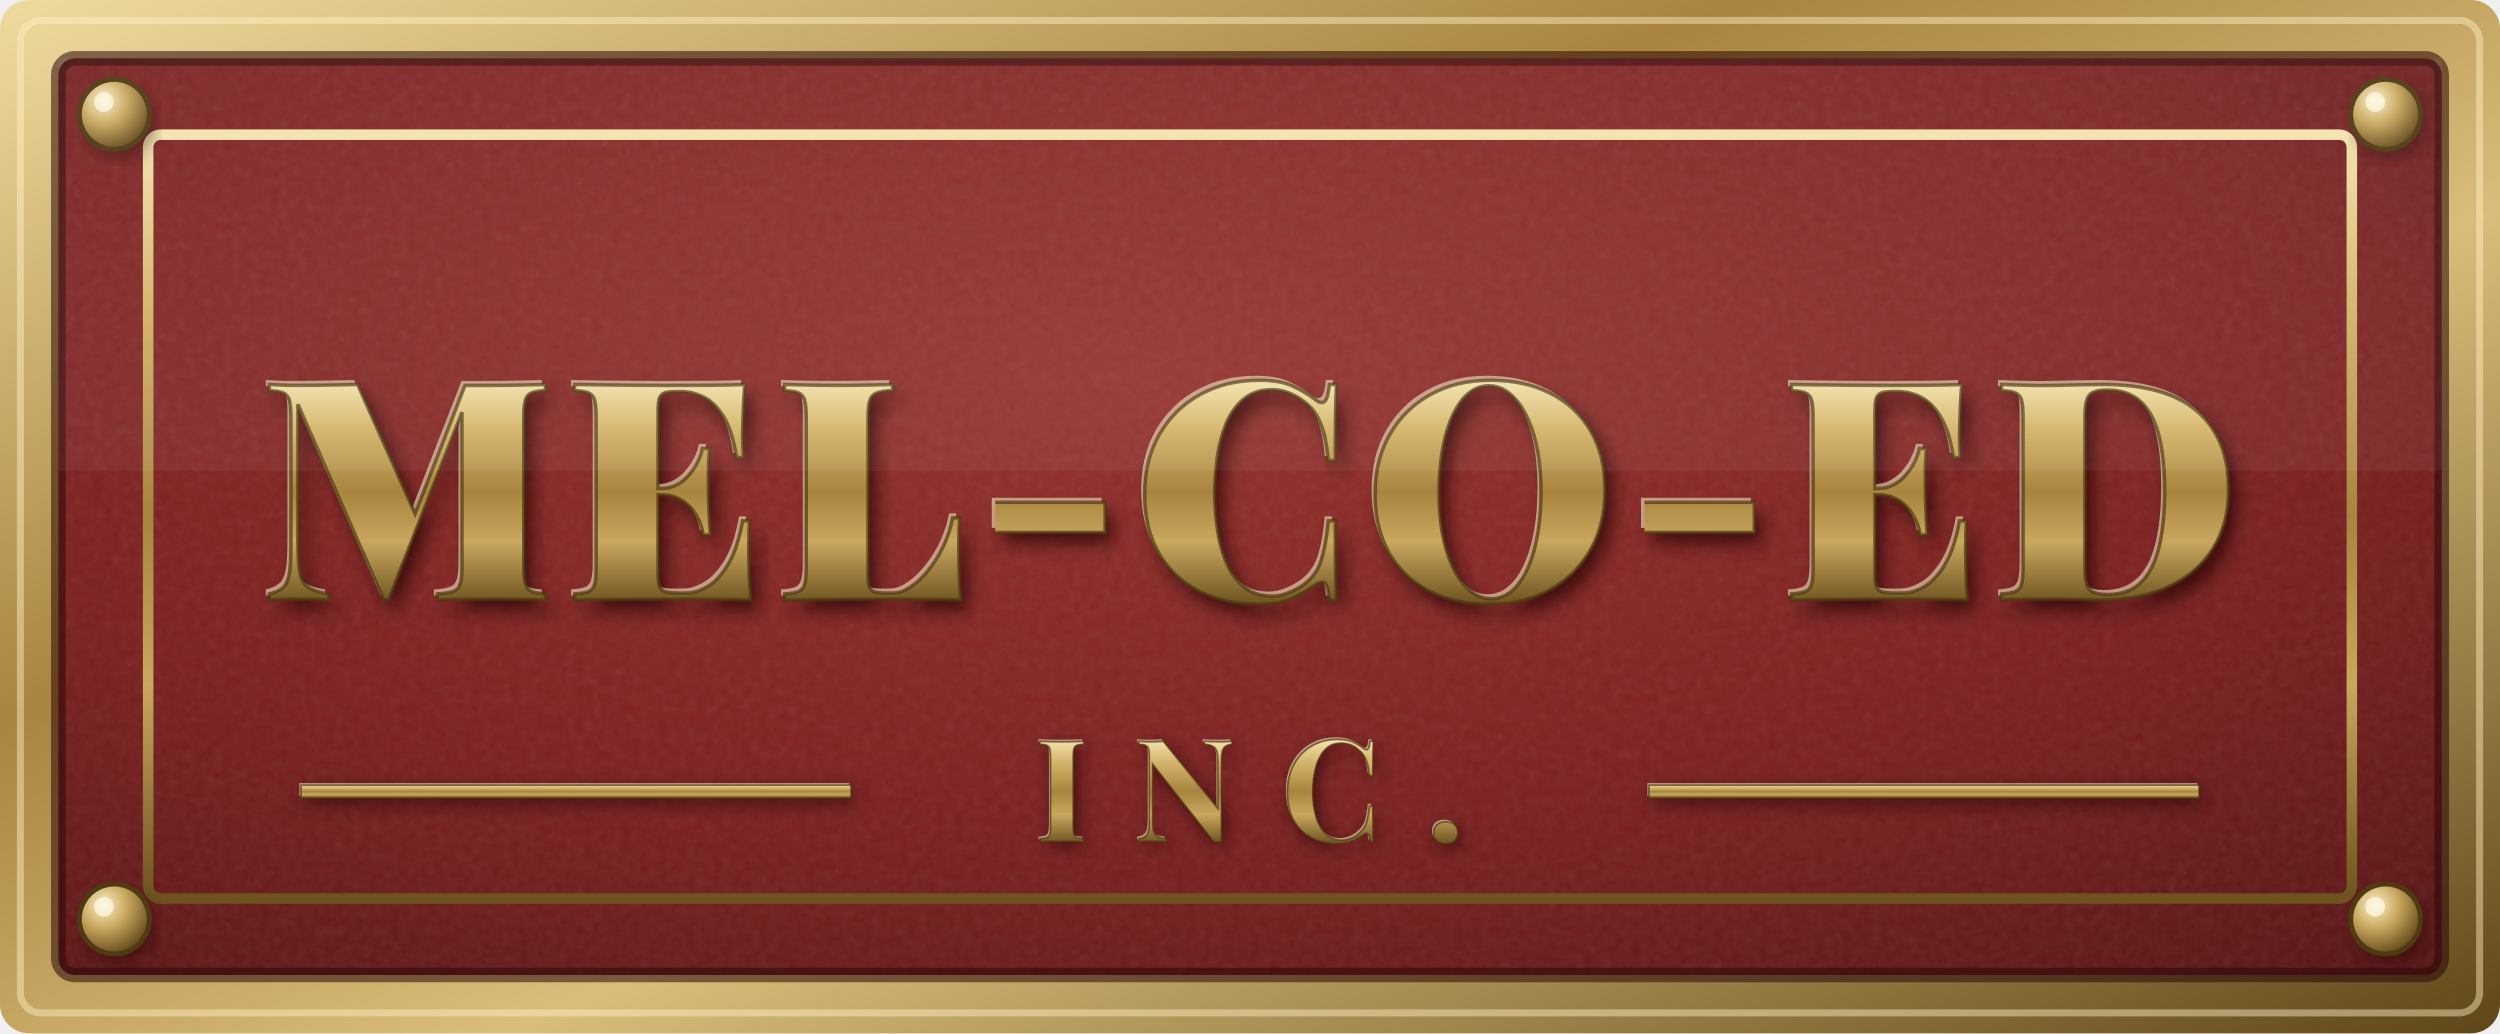
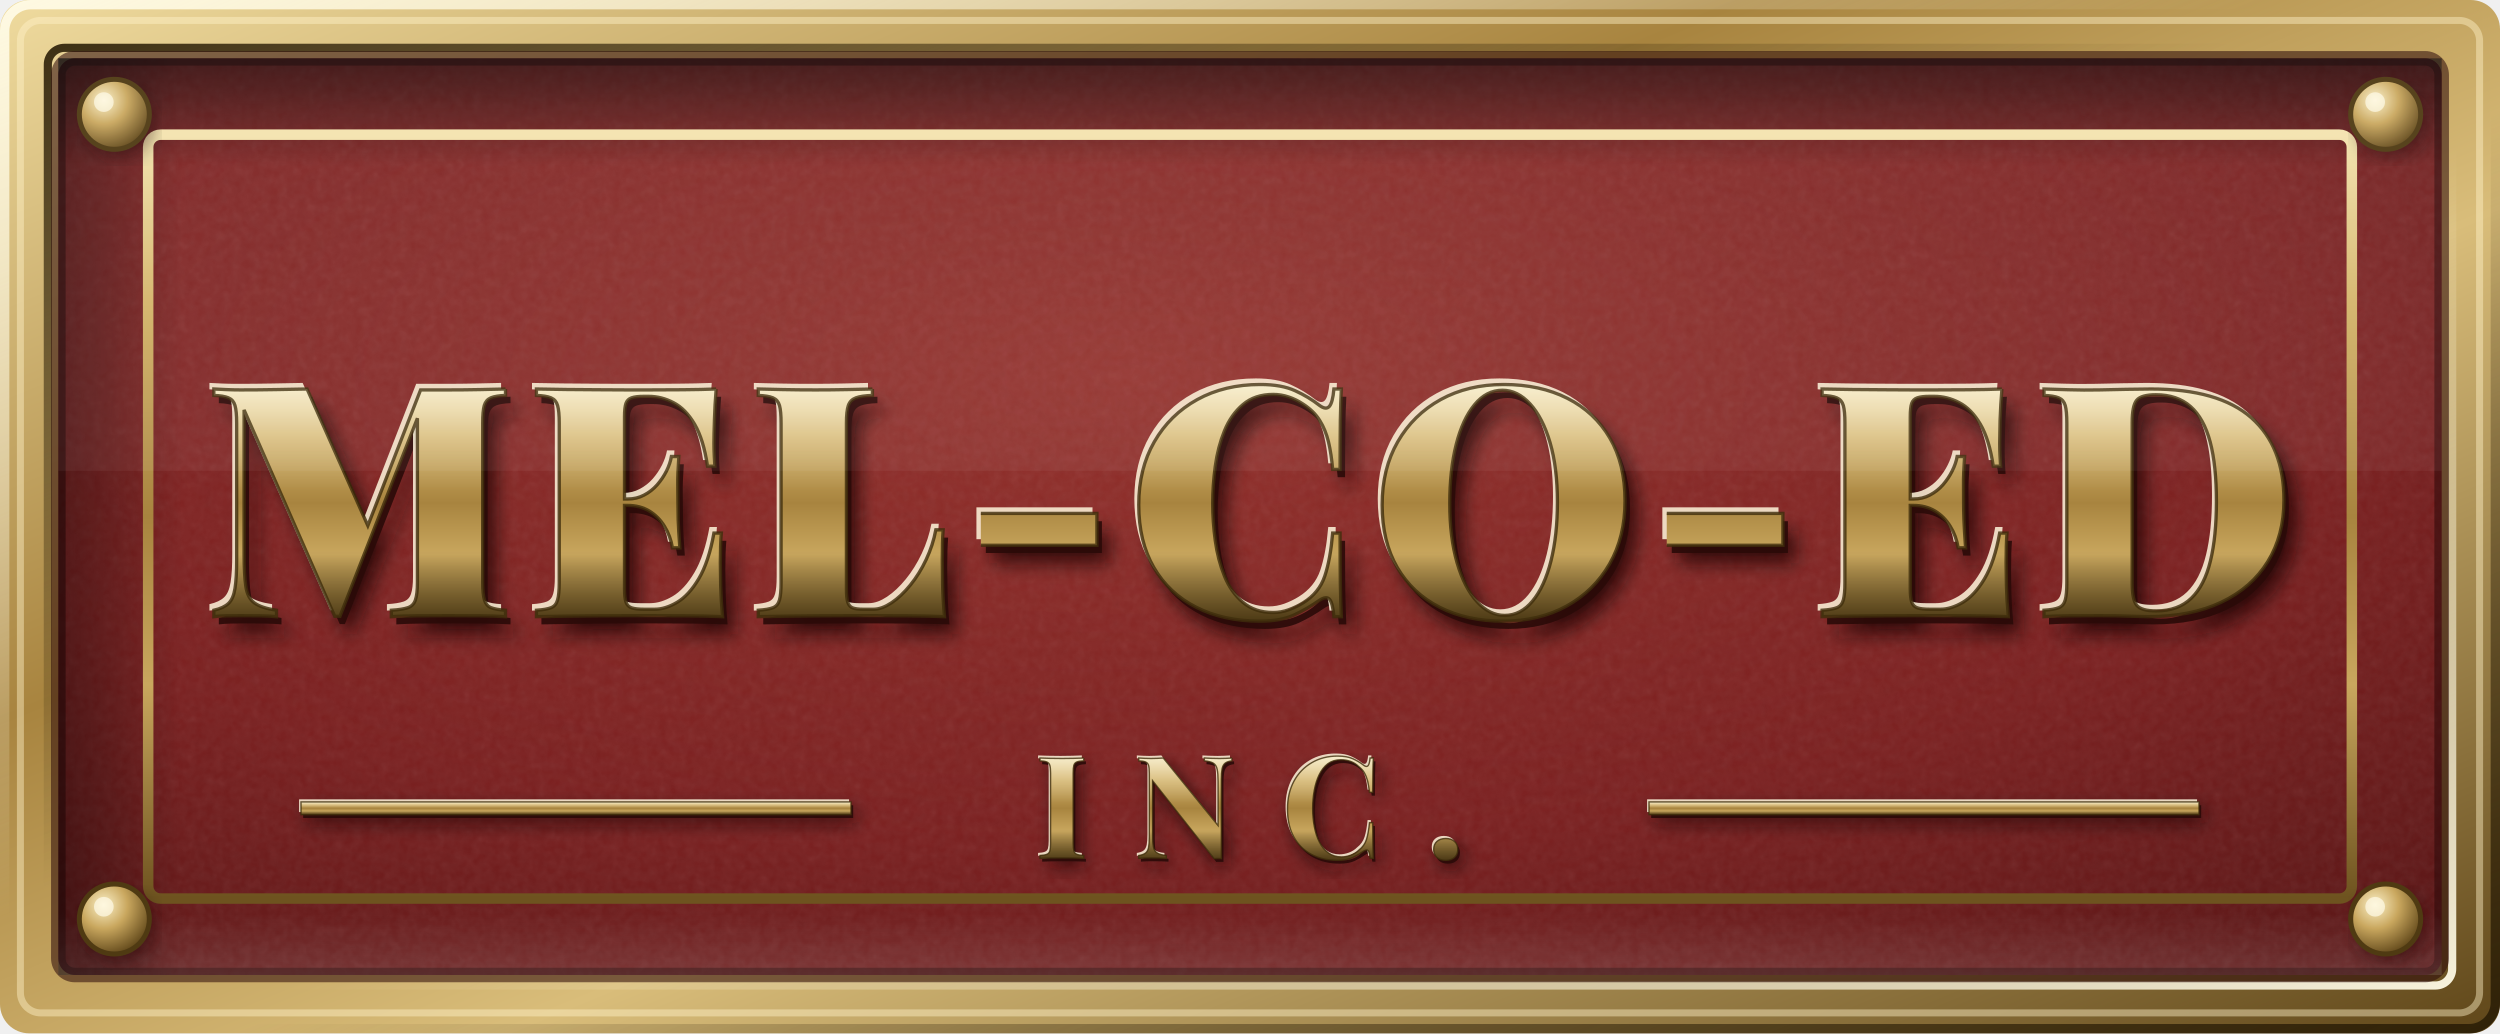
<svg xmlns="http://www.w3.org/2000/svg" viewBox="0 0 300 124" role="img" aria-labelledby="pc-t">
  <defs>
    <linearGradient id="pc-brass" x1="0" y1="0" x2="0" y2="1">
      <stop offset="0" stop-color="#f3e3ae" />
      <stop offset=".22" stop-color="#d4b46a" />
      <stop offset=".5" stop-color="#a8843f" />
      <stop offset=".72" stop-color="#c9a75e" />
      <stop offset="1" stop-color="#6e531f" />
    </linearGradient>
    <linearGradient id="pc-rim" x1="0" y1="0" x2="1" y2="1">
      <stop offset="0" stop-color="#f0dca0" />
      <stop offset=".35" stop-color="#a8843f" />
      <stop offset=".6" stop-color="#d9bd7a" />
      <stop offset="1" stop-color="#5e4518" />
    </linearGradient>
    <radialGradient id="pc-enamel" cx=".45" cy=".35" r=".85">
      <stop offset="0" stop-color="#93302b" />
      <stop offset=".6" stop-color="#7a1f1f" />
      <stop offset="1" stop-color="#541313" />
    </radialGradient>
    <radialGradient id="pc-rivet" cx=".35" cy=".3" r=".75">
      <stop offset="0" stop-color="#fbf0c8" />
      <stop offset=".45" stop-color="#c9a75e" />
      <stop offset="1" stop-color="#5e4518" />
    </radialGradient>
+     <linearGradient id="pc-face" x1="0" y1="0" x2="0" y2="1">
+       <stop offset="0" stop-color="#fff" stop-opacity=".38" />
+       <stop offset=".45" stop-color="#fff" stop-opacity="0" />
+       <stop offset=".7" stop-color="#000" stop-opacity="0" />
+       <stop offset="1" stop-color="#000" stop-opacity=".3" />
+     </linearGradient>
+     <linearGradient id="pc-bevel" x1="0" y1="0" x2="1" y2="1">
+       <stop offset="0" stop-color="#fffbe6" stop-opacity=".95" />
+       <stop offset=".45" stop-color="#fffbe6" stop-opacity="0" />
+       <stop offset=".55" stop-color="#2a1d06" stop-opacity="0" />
+       <stop offset="1" stop-color="#2a1d06" stop-opacity=".9" />
+     </linearGradient>
+     <linearGradient id="pc-recessV" x1="0" y1="0" x2="0" y2="1">
+       <stop offset="0" stop-color="#000" stop-opacity=".55" />
+       <stop offset=".12" stop-color="#000" stop-opacity="0" />
+       <stop offset=".93" stop-color="#fff" stop-opacity="0" />
+       <stop offset="1" stop-color="#fff" stop-opacity=".12" />
+     </linearGradient>
+     <linearGradient id="pc-recessH" x1="0" y1="0" x2="1" y2="0">
+       <stop offset="0" stop-color="#000" stop-opacity=".4" />
+       <stop offset=".06" stop-color="#000" stop-opacity="0" />
+     </linearGradient>
    <filter id="pc-soft" x="-10%" y="-10%" width="120%" height="120%">
      <feGaussianBlur stdDeviation="1.1" />
    </filter>
    <filter id="pc-grain" x="0" y="0" width="100%" height="100%">
      <feTurbulence type="fractalNoise" baseFrequency=".9" numOctaves="2" seed="7" result="n" />
      <feColorMatrix in="n" type="saturate" values="0" />
      <feComponentTransfer>
        <feFuncA type="linear" slope=".09" />
      </feComponentTransfer>
      <feComposite operator="in" in2="SourceGraphic" />
    </filter>
    <g id="pc-main">
-       <path d="M65.44 46.14L65.44 46.87Q64.35 46.91 63.78 47.14Q63.22 47.38 63.03 48.02Q62.85 48.66 62.85 50.01L62.85 68.13Q62.85 69.44 63.05 70.10Q63.25 70.76 63.80 70.98Q64.35 71.20 65.44 71.27L65.44 72Q64.31 71.93 62.56 71.91Q60.81 71.89 58.98 71.89Q57.01 71.89 55.27 71.91Q53.54 71.93 52.48 72L52.48 71.27Q53.72 71.20 54.36 70.98Q55 70.76 55.22 70.10Q55.44 69.44 55.44 68.13L55.44 49.46L46.63 71.96L46.05 71.96L35.75 48.51L35.75 64.84Q35.75 67.29 35.95 68.58Q36.15 69.88 36.94 70.45Q37.72 71.01 39.44 71.27L39.44 72Q38.71 71.93 37.54 71.91Q36.37 71.89 35.35 71.89Q34.54 71.89 33.70 71.91Q32.86 71.93 32.32 72L32.32 71.27Q33.45 71.01 34 70.48Q34.54 69.95 34.73 68.79Q34.91 67.62 34.91 65.57L34.91 50.01Q34.91 48.66 34.73 48.02Q34.54 47.38 33.98 47.14Q33.41 46.91 32.32 46.87L32.32 46.14Q32.86 46.18 33.70 46.21Q34.54 46.25 35.35 46.25Q37.47 46.25 39.40 46.21Q41.34 46.18 42.91 46.14L49.81 61.66L55.80 46.25L58.98 46.25Q60.81 46.25 62.56 46.21Q64.31 46.18 65.44 46.14M89.37 46.14Q89.22 47.97 89.17 49.66Q89.11 51.36 89.11 52.28Q89.11 53.04 89.15 53.74Q89.19 54.43 89.22 54.91L88.38 54.91Q87.94 51.87 86.92 50.14Q85.90 48.40 84.53 47.69Q83.16 46.98 81.66 46.98L81.19 46.98Q80.24 46.98 79.76 47.14Q79.29 47.31 79.12 47.78Q78.96 48.26 78.96 49.28L78.96 58.63L79.32 58.63Q80.35 58.63 81.19 58.19Q82.03 57.76 82.67 57.02Q83.30 56.29 83.72 55.45Q84.15 54.61 84.29 53.81L85.13 53.81Q84.99 55.89 85 56.99Q85.02 58.08 85.02 59Q85.02 59.91 85.06 61.01Q85.09 62.10 85.24 64.18L84.40 64.18Q84.18 62.83 83.51 61.74Q82.83 60.64 81.77 60Q80.71 59.36 79.32 59.36L78.96 59.36L78.96 68.86Q78.96 69.85 79.12 70.34Q79.29 70.83 79.76 71Q80.24 71.16 81.19 71.16L82.39 71.16Q83.60 71.16 84.93 70.37Q86.26 69.59 87.40 67.69Q88.53 65.79 89.11 62.50L89.95 62.50Q89.84 63.82 89.84 65.86Q89.84 66.78 89.88 68.48Q89.92 70.17 90.10 72Q88.24 71.93 85.90 71.91Q83.56 71.89 81.73 71.89L79.25 71.89Q77.72 71.89 75.95 71.91Q74.17 71.93 72.37 71.95Q70.56 71.96 68.95 72L68.95 71.27Q70.08 71.20 70.63 70.98Q71.18 70.76 71.36 70.10Q71.54 69.44 71.54 68.13L71.54 50.01Q71.54 48.66 71.36 48.02Q71.18 47.38 70.61 47.14Q70.05 46.91 68.95 46.87L68.95 46.14Q70.56 46.18 72.37 46.19Q74.17 46.21 75.95 46.23Q77.72 46.25 79.25 46.25L81.73 46.25Q83.41 46.25 85.55 46.23Q87.69 46.21 89.37 46.14M107.12 46.14L107.12 46.87Q105.88 46.91 105.24 47.14Q104.60 47.38 104.38 48.02Q104.16 48.66 104.16 50.01L104.16 68.86Q104.16 69.85 104.31 70.34Q104.45 70.83 104.85 71Q105.26 71.16 106.02 71.16L107.23 71.16Q108.18 71.16 109.27 70.43Q110.37 69.70 111.41 68.42Q112.45 67.14 113.22 65.52Q113.99 63.89 114.31 62.14L115.15 62.14Q115.05 63.45 115.05 65.50Q115.05 66.45 115.08 68.26Q115.12 70.06 115.30 72Q113.44 71.93 111.10 71.91Q108.76 71.89 106.94 71.89L104.45 71.89Q102.92 71.89 101.15 71.91Q99.38 71.93 97.57 71.95Q95.76 71.96 94.15 72L94.15 71.27Q95.29 71.20 95.83 70.98Q96.38 70.76 96.56 70.10Q96.75 69.44 96.75 68.13L96.75 50.01Q96.75 48.66 96.56 48.02Q96.38 47.38 95.81 47.14Q95.25 46.91 94.15 46.87L94.15 46.14Q95.21 46.18 96.95 46.21Q98.68 46.25 100.65 46.25Q102.48 46.25 104.23 46.21Q105.99 46.18 107.12 46.14M119.43 60.28L132.61 60.28L132.61 63.89L119.43 63.89M151.17 45.63Q153.58 45.63 155.13 46.34Q156.68 47.05 157.89 48Q158.62 48.55 159 48.13Q159.39 47.71 159.53 46.14L160.37 46.14Q160.30 47.60 160.26 49.70Q160.23 51.80 160.23 55.27L159.39 55.27Q159.24 53.52 158.91 52.15Q158.58 50.78 157.93 49.72Q157.27 48.66 156.03 47.86Q155.26 47.35 154.40 47.05Q153.54 46.76 152.63 46.76Q150.55 46.76 149.20 47.91Q147.85 49.06 147.10 50.91Q146.35 52.75 146.06 54.92Q145.76 57.10 145.76 59.14Q145.76 61.19 146.06 63.36Q146.35 65.54 147.10 67.38Q147.85 69.22 149.20 70.37Q150.55 71.53 152.63 71.53Q153.54 71.53 154.40 71.21Q155.26 70.90 156.03 70.43Q157.85 69.30 158.49 67.40Q159.13 65.50 159.39 62.50L160.23 62.50Q160.23 66.08 160.26 68.29Q160.30 70.50 160.37 72L159.53 72Q159.39 70.43 159.04 70.03Q158.69 69.63 157.89 70.14Q156.54 71.09 155.02 71.80Q153.51 72.51 151.13 72.51Q147 72.51 143.90 70.94Q140.80 69.37 139.08 66.41Q137.36 63.45 137.36 59.29Q137.36 55.20 139.13 52.13Q140.91 49.06 144.01 47.35Q147.11 45.63 151.17 45.63M178.82 45.63Q182.95 45.63 186.05 47.20Q189.16 48.77 190.87 51.71Q192.59 54.65 192.59 58.85Q192.59 62.94 190.84 66.01Q189.08 69.08 185.96 70.79Q182.84 72.51 178.78 72.51Q174.65 72.51 171.55 70.94Q168.45 69.37 166.73 66.41Q165.01 63.45 165.01 59.29Q165.01 55.20 166.78 52.13Q168.55 49.06 171.66 47.35Q174.76 45.63 178.82 45.63M178.67 46.29Q176.85 46.29 175.49 47.93Q174.14 49.57 173.41 52.46Q172.68 55.34 172.68 59.14Q172.68 63.01 173.52 65.88Q174.36 68.75 175.79 70.30Q177.21 71.85 178.93 71.85Q180.75 71.85 182.11 70.21Q183.46 68.57 184.19 65.66Q184.92 62.76 184.92 59Q184.92 55.09 184.08 52.24Q183.24 49.39 181.81 47.84Q180.39 46.29 178.67 46.29M197.34 60.28L210.52 60.28L210.52 63.89L197.34 63.89M235.40 46.14Q235.25 47.97 235.20 49.66Q235.14 51.36 235.14 52.28Q235.14 53.04 235.18 53.74Q235.21 54.43 235.25 54.91L234.41 54.91Q233.97 51.87 232.95 50.14Q231.93 48.40 230.56 47.69Q229.19 46.98 227.69 46.98L227.21 46.98Q226.26 46.98 225.79 47.14Q225.31 47.31 225.15 47.78Q224.99 48.26 224.99 49.28L224.99 58.63L225.35 58.63Q226.37 58.63 227.21 58.19Q228.05 57.76 228.69 57.02Q229.33 56.29 229.75 55.45Q230.17 54.61 230.32 53.81L231.16 53.81Q231.01 55.89 231.03 56.99Q231.05 58.08 231.05 59Q231.05 59.91 231.09 61.01Q231.12 62.10 231.27 64.18L230.43 64.18Q230.21 62.83 229.53 61.74Q228.86 60.64 227.80 60Q226.74 59.36 225.35 59.36L224.99 59.36L224.99 68.86Q224.99 69.85 225.15 70.34Q225.31 70.83 225.79 71Q226.26 71.16 227.21 71.16L228.42 71.16Q229.62 71.16 230.96 70.37Q232.29 69.59 233.42 67.69Q234.56 65.79 235.14 62.50L235.98 62.50Q235.87 63.82 235.87 65.86Q235.87 66.78 235.91 68.48Q235.94 70.17 236.13 72Q234.26 71.93 231.93 71.91Q229.59 71.89 227.76 71.89L225.28 71.89Q223.74 71.89 221.97 71.91Q220.20 71.93 218.39 71.95Q216.59 71.96 214.98 72L214.98 71.27Q216.11 71.20 216.66 70.98Q217.21 70.76 217.39 70.10Q217.57 69.44 217.57 68.13L217.57 50.01Q217.57 48.66 217.39 48.02Q217.21 47.38 216.64 47.14Q216.07 46.91 214.98 46.87L214.98 46.14Q216.59 46.18 218.39 46.19Q220.20 46.21 221.97 46.23Q223.74 46.25 225.28 46.25L227.76 46.25Q229.44 46.25 231.58 46.23Q233.72 46.21 235.40 46.14M252.34 46.14Q260.01 46.14 263.72 49.41Q267.43 52.68 267.43 58.78Q267.43 62.76 265.60 65.74Q263.78 68.71 260.32 70.36Q256.87 72 252.01 72Q251.43 72 250.46 71.96Q249.49 71.93 248.44 71.91Q247.38 71.89 246.54 71.89Q244.71 71.89 242.97 71.91Q241.24 71.93 240.18 72L240.18 71.27Q241.31 71.20 241.86 70.98Q242.41 70.76 242.59 70.10Q242.77 69.44 242.77 68.13L242.77 50.01Q242.77 48.66 242.59 48.02Q242.41 47.38 241.84 47.14Q241.28 46.91 240.18 46.87L240.18 46.14Q241.24 46.18 242.97 46.23Q244.71 46.29 246.46 46.25Q247.81 46.21 249.51 46.18Q251.21 46.14 252.34 46.14M252.89 46.80Q251.21 46.80 250.70 47.42Q250.19 48.04 250.19 49.94L250.19 68.20Q250.19 70.10 250.72 70.72Q251.25 71.34 252.93 71.34Q255.41 71.34 256.91 69.90Q258.41 68.46 259.08 65.68Q259.76 62.91 259.76 58.92Q259.76 54.83 259.05 52.15Q258.33 49.46 256.82 48.13Q255.30 46.80 252.89 46.80" />
+       <path d="M60.66 46.68L60.66 47.45Q59.50 47.49 58.90 47.74Q58.31 47.99 58.11 48.66Q57.92 49.34 57.92 50.77L57.92 69.91Q57.92 71.30 58.13 71.99Q58.34 72.69 58.92 72.92Q59.50 73.15 60.66 73.23L60.66 74Q59.46 73.92 57.61 73.90Q55.76 73.88 53.83 73.88Q51.75 73.88 49.91 73.90Q48.08 73.92 46.96 74L46.96 73.23Q48.27 73.15 48.95 72.92Q49.62 72.69 49.85 71.99Q50.09 71.30 50.09 69.91L50.09 50.19L40.79 73.96L40.17 73.96L29.29 49.19L29.29 66.44Q29.29 69.02 29.50 70.39Q29.71 71.76 30.54 72.36Q31.37 72.96 33.18 73.23L33.18 74Q32.41 73.92 31.18 73.90Q29.94 73.88 28.86 73.88Q28.01 73.88 27.12 73.90Q26.24 73.92 25.66 74L25.66 73.23Q26.85 72.96 27.43 72.40Q28.01 71.84 28.20 70.60Q28.40 69.37 28.40 67.21L28.40 50.77Q28.40 49.34 28.20 48.66Q28.01 47.99 27.41 47.74Q26.82 47.49 25.66 47.45L25.66 46.68Q26.24 46.72 27.12 46.75Q28.01 46.79 28.86 46.79Q31.10 46.79 33.14 46.75Q35.19 46.72 36.85 46.68L44.14 63.08L50.47 46.79L53.83 46.79Q55.76 46.79 57.61 46.75Q59.46 46.72 60.66 46.68M85.94 46.68Q85.78 48.61 85.73 50.40Q85.67 52.20 85.67 53.16Q85.67 53.97 85.71 54.70Q85.74 55.44 85.78 55.94L84.90 55.94Q84.43 52.74 83.35 50.90Q82.27 49.07 80.82 48.32Q79.38 47.56 77.80 47.56L77.29 47.56Q76.29 47.56 75.79 47.74Q75.29 47.91 75.11 48.41Q74.94 48.92 74.94 50L74.94 59.88L75.33 59.88Q76.41 59.88 77.29 59.41Q78.18 58.95 78.86 58.18Q79.53 57.41 79.98 56.52Q80.42 55.63 80.57 54.78L81.46 54.78Q81.31 56.98 81.33 58.14Q81.35 59.30 81.35 60.26Q81.35 61.23 81.38 62.38Q81.42 63.54 81.58 65.74L80.69 65.74Q80.46 64.31 79.74 63.16Q79.03 62 77.91 61.32Q76.79 60.65 75.33 60.65L74.94 60.65L74.94 70.68Q74.94 71.72 75.11 72.24Q75.29 72.77 75.79 72.94Q76.29 73.11 77.29 73.11L78.57 73.11Q79.84 73.11 81.25 72.28Q82.66 71.45 83.85 69.45Q85.05 67.44 85.67 63.97L86.56 63.97Q86.44 65.36 86.44 67.52Q86.44 68.48 86.48 70.28Q86.52 72.07 86.71 74Q84.74 73.92 82.27 73.90Q79.80 73.88 77.87 73.88L75.25 73.88Q73.63 73.88 71.76 73.90Q69.88 73.92 67.97 73.94Q66.06 73.96 64.37 74L64.37 73.23Q65.56 73.15 66.14 72.92Q66.72 72.69 66.91 71.99Q67.11 71.30 67.11 69.91L67.11 50.77Q67.11 49.34 66.91 48.66Q66.72 47.99 66.12 47.74Q65.52 47.49 64.37 47.45L64.37 46.68Q66.06 46.72 67.97 46.74Q69.88 46.75 71.76 46.77Q73.63 46.79 75.25 46.79L77.87 46.79Q79.65 46.79 81.91 46.77Q84.16 46.75 85.94 46.68M104.69 46.68L104.69 47.45Q103.38 47.49 102.71 47.74Q102.03 47.99 101.80 48.66Q101.57 49.34 101.57 50.77L101.57 70.68Q101.57 71.72 101.72 72.24Q101.88 72.77 102.30 72.94Q102.73 73.11 103.54 73.11L104.81 73.11Q105.81 73.11 106.97 72.34Q108.13 71.57 109.23 70.22Q110.33 68.87 111.14 67.15Q111.95 65.43 112.30 63.58L113.18 63.58Q113.07 64.97 113.07 67.13Q113.07 68.13 113.11 70.04Q113.14 71.95 113.34 74Q111.37 73.92 108.90 73.90Q106.43 73.88 104.50 73.88L101.88 73.88Q100.26 73.88 98.38 73.90Q96.51 73.92 94.60 73.94Q92.69 73.96 90.99 74L90.99 73.23Q92.19 73.15 92.77 72.92Q93.35 72.69 93.54 71.99Q93.73 71.30 93.73 69.91L93.73 50.77Q93.73 49.34 93.54 48.66Q93.35 47.99 92.75 47.74Q92.15 47.49 90.99 47.45L90.99 46.68Q92.11 46.72 93.95 46.75Q95.78 46.79 97.86 46.79Q99.79 46.79 101.64 46.75Q103.50 46.72 104.69 46.68M117.70 61.61L131.63 61.61L131.63 65.43L117.70 65.43M151.23 46.14Q153.78 46.14 155.42 46.89Q157.06 47.64 158.34 48.65Q159.11 49.22 159.51 48.78Q159.92 48.34 160.07 46.68L160.96 46.68Q160.88 48.22 160.84 50.44Q160.81 52.66 160.81 56.33L159.92 56.33Q159.76 54.47 159.42 53.03Q159.07 51.58 158.37 50.46Q157.68 49.34 156.37 48.49Q155.56 47.95 154.65 47.64Q153.74 47.33 152.78 47.33Q150.58 47.33 149.15 48.55Q147.72 49.76 146.93 51.71Q146.14 53.66 145.83 55.96Q145.52 58.25 145.52 60.42Q145.52 62.58 145.83 64.87Q146.14 67.17 146.93 69.12Q147.72 71.07 149.15 72.28Q150.58 73.50 152.78 73.50Q153.74 73.50 154.65 73.17Q155.56 72.84 156.37 72.34Q158.30 71.14 158.97 69.14Q159.65 67.13 159.92 63.97L160.81 63.97Q160.81 67.75 160.84 70.08Q160.88 72.42 160.96 74L160.07 74Q159.92 72.34 159.55 71.92Q159.18 71.49 158.34 72.03Q156.91 73.04 155.31 73.79Q153.70 74.54 151.20 74.54Q146.84 74.54 143.56 72.88Q140.27 71.22 138.46 68.10Q136.65 64.97 136.65 60.57Q136.65 56.25 138.52 53.01Q140.39 49.76 143.67 47.95Q146.95 46.14 151.23 46.14M180.45 46.14Q184.81 46.14 188.09 47.80Q191.37 49.46 193.18 52.56Q195 55.67 195 60.11Q195 64.43 193.15 67.67Q191.29 70.91 187.99 72.73Q184.69 74.54 180.41 74.54Q176.05 74.54 172.77 72.88Q169.49 71.22 167.67 68.10Q165.86 64.97 165.86 60.57Q165.86 56.25 167.73 53.01Q169.60 49.76 172.88 47.95Q176.17 46.14 180.45 46.14M180.29 46.83Q178.36 46.83 176.94 48.57Q175.51 50.30 174.74 53.35Q173.97 56.40 173.97 60.42Q173.97 64.51 174.85 67.54Q175.74 70.57 177.25 72.21Q178.75 73.85 180.56 73.85Q182.49 73.85 183.92 72.11Q185.35 70.37 186.12 67.30Q186.89 64.24 186.89 60.26Q186.89 56.13 186.01 53.12Q185.12 50.11 183.61 48.47Q182.11 46.83 180.29 46.83M200.01 61.61L213.95 61.61L213.95 65.43L200.01 65.43M240.23 46.68Q240.07 48.61 240.01 50.40Q239.96 52.20 239.96 53.16Q239.96 53.97 240 54.70Q240.03 55.44 240.07 55.94L239.19 55.94Q238.72 52.74 237.64 50.90Q236.56 49.07 235.11 48.32Q233.67 47.56 232.08 47.56L231.58 47.56Q230.58 47.56 230.08 47.74Q229.58 47.91 229.40 48.41Q229.23 48.92 229.23 50L229.23 59.88L229.61 59.88Q230.70 59.88 231.58 59.41Q232.47 58.95 233.15 58.18Q233.82 57.41 234.26 56.52Q234.71 55.63 234.86 54.78L235.75 54.78Q235.60 56.98 235.62 58.14Q235.63 59.30 235.63 60.26Q235.63 61.23 235.67 62.38Q235.71 63.54 235.87 65.74L234.98 65.74Q234.75 64.31 234.03 63.16Q233.32 62 232.20 61.32Q231.08 60.65 229.61 60.65L229.23 60.65L229.23 70.68Q229.23 71.72 229.40 72.24Q229.58 72.77 230.08 72.94Q230.58 73.11 231.58 73.11L232.86 73.11Q234.13 73.11 235.54 72.28Q236.95 71.45 238.14 69.45Q239.34 67.44 239.96 63.97L240.84 63.97Q240.73 65.36 240.73 67.52Q240.73 68.48 240.77 70.28Q240.81 72.07 241 74Q239.03 73.92 236.56 73.90Q234.09 73.88 232.16 73.88L229.54 73.88Q227.92 73.88 226.04 73.90Q224.17 73.92 222.26 73.94Q220.35 73.96 218.65 74L218.65 73.23Q219.85 73.15 220.43 72.92Q221.01 72.69 221.20 71.99Q221.39 71.30 221.39 69.91L221.39 50.77Q221.39 49.34 221.20 48.66Q221.01 47.99 220.41 47.74Q219.81 47.49 218.65 47.45L218.65 46.68Q220.35 46.72 222.26 46.74Q224.17 46.75 226.04 46.77Q227.92 46.79 229.54 46.79L232.16 46.79Q233.94 46.79 236.19 46.77Q238.45 46.75 240.23 46.68M258.13 46.68Q266.24 46.68 270.16 50.13Q274.07 53.59 274.07 60.03Q274.07 64.24 272.14 67.38Q270.21 70.53 266.57 72.26Q262.92 74 257.79 74Q257.17 74 256.15 73.96Q255.12 73.92 254 73.90Q252.89 73.88 252 73.88Q250.07 73.88 248.24 73.90Q246.40 73.92 245.28 74L245.28 73.23Q246.48 73.15 247.06 72.92Q247.64 72.69 247.83 71.99Q248.02 71.30 248.02 69.91L248.02 50.77Q248.02 49.34 247.83 48.66Q247.64 47.99 247.04 47.74Q246.44 47.49 245.28 47.45L245.28 46.68Q246.40 46.72 248.24 46.77Q250.07 46.83 251.92 46.79Q253.35 46.75 255.14 46.72Q256.94 46.68 258.13 46.68M258.71 47.37Q256.94 47.37 256.40 48.03Q255.86 48.68 255.86 50.69L255.86 69.99Q255.86 71.99 256.42 72.65Q256.98 73.31 258.75 73.31Q261.38 73.31 262.96 71.78Q264.54 70.26 265.25 67.32Q265.97 64.39 265.97 60.18Q265.97 55.86 265.22 53.03Q264.46 50.19 262.86 48.78Q261.26 47.37 258.71 47.37" />
    </g>
    <g id="pc-inc">
-       <path d="M130.05 88.96L130.05 89.30Q129.51 89.32 129.23 89.43Q128.95 89.54 128.86 89.84Q128.78 90.14 128.78 90.77L128.78 99.20Q128.78 99.81 128.87 100.12Q128.96 100.42 129.23 100.52Q129.51 100.63 130.05 100.66L130.05 101Q129.59 100.97 128.89 100.96Q128.20 100.95 127.48 100.95Q126.65 100.95 125.94 100.96Q125.24 100.97 124.80 101L124.80 100.66Q125.34 100.63 125.61 100.52Q125.89 100.42 125.98 100.12Q126.07 99.81 126.07 99.20L126.07 90.77Q126.07 90.14 125.98 89.84Q125.89 89.54 125.60 89.43Q125.32 89.32 124.80 89.30L124.80 88.96Q125.24 88.98 125.94 89Q126.65 89.02 127.48 89.02Q128.20 89.02 128.89 89Q129.59 88.98 130.05 88.96M147.83 88.96L147.83 89.30Q147.29 89.37 147.02 89.58Q146.74 89.80 146.65 90.26Q146.56 90.72 146.56 91.55L146.56 101.03Q146.35 101.02 146.14 101.02Q145.93 101.02 145.69 101.03L138.31 91.68L138.31 98.21Q138.31 99.15 138.41 99.65Q138.52 100.15 138.87 100.36Q139.21 100.58 139.96 100.66L139.96 101Q139.64 100.97 139.11 100.96Q138.58 100.95 138.13 100.95Q137.73 100.95 137.33 100.96Q136.92 100.97 136.65 101L136.65 100.66Q137.19 100.58 137.46 100.37Q137.73 100.17 137.83 99.70Q137.92 99.23 137.92 98.42L137.92 90.77Q137.92 90.14 137.83 89.84Q137.73 89.54 137.45 89.43Q137.17 89.32 136.65 89.30L136.65 88.96Q136.92 88.98 137.33 89Q137.73 89.02 138.13 89.02Q138.53 89.02 138.91 89Q139.28 88.98 139.59 88.96L146.17 97.07L146.17 91.75Q146.17 90.82 146.06 90.32Q145.96 89.81 145.61 89.59Q145.27 89.37 144.52 89.30L144.52 88.96Q144.84 88.98 145.37 89Q145.89 89.02 146.35 89.02Q146.76 89.02 147.16 89Q147.56 88.98 147.83 88.96M160.51 88.73Q161.64 88.73 162.36 89.06Q163.08 89.39 163.64 89.83Q163.98 90.09 164.16 89.89Q164.34 89.69 164.41 88.96L164.80 88.96Q164.76 89.63 164.75 90.57Q164.73 91.51 164.73 93.08L164.34 93.08Q164.25 92.30 164.12 91.74Q163.98 91.19 163.74 90.77Q163.51 90.34 163.06 90Q162.64 89.58 162.08 89.37Q161.52 89.17 160.91 89.17Q159.99 89.17 159.34 89.65Q158.70 90.14 158.30 90.97Q157.90 91.80 157.71 92.85Q157.52 93.89 157.52 95.02Q157.52 96.16 157.72 97.20Q157.91 98.25 158.33 99.06Q158.75 99.88 159.41 100.35Q160.07 100.83 160.97 100.83Q161.53 100.83 162.10 100.62Q162.67 100.41 163.08 100Q163.74 99.49 163.98 98.73Q164.22 97.97 164.34 96.72L164.73 96.72Q164.73 98.33 164.75 99.33Q164.76 100.32 164.80 101L164.41 101Q164.34 100.27 164.18 100.08Q164.02 99.89 163.64 100.13Q163.01 100.58 162.31 100.91Q161.60 101.24 160.50 101.24Q158.70 101.24 157.34 100.51Q155.99 99.78 155.24 98.40Q154.50 97.02 154.50 95.08Q154.50 93.18 155.27 91.75Q156.04 90.32 157.40 89.53Q158.75 88.73 160.51 88.73M173.49 98.62Q174.15 98.62 174.54 98.97Q174.93 99.32 174.93 99.93Q174.93 100.54 174.54 100.89Q174.15 101.24 173.49 101.24Q172.82 101.24 172.43 100.89Q172.04 100.54 172.04 99.93Q172.04 99.32 172.43 98.97Q172.82 98.62 173.49 98.62" />
-       <path d="M36.12 94.23h66v1.53h-66zM197.88 94.23h66v1.53h-66z" />
+       <path d="M130.05 90.96L130.05 91.30Q129.51 91.32 129.23 91.43Q128.95 91.54 128.86 91.84Q128.78 92.14 128.78 92.77L128.78 101.20Q128.78 101.81 128.87 102.12Q128.96 102.42 129.23 102.52Q129.51 102.63 130.05 102.66L130.05 103Q129.59 102.97 128.89 102.96Q128.20 102.95 127.48 102.95Q126.65 102.95 125.94 102.96Q125.24 102.97 124.80 103L124.80 102.66Q125.34 102.63 125.61 102.52Q125.89 102.42 125.98 102.12Q126.07 101.81 126.07 101.20L126.07 92.77Q126.07 92.14 125.98 91.84Q125.89 91.54 125.60 91.43Q125.32 91.32 124.80 91.30L124.80 90.96Q125.24 90.98 125.94 91Q126.65 91.02 127.48 91.02Q128.20 91.02 128.89 91Q129.59 90.98 130.05 90.96M147.83 90.96L147.83 91.30Q147.29 91.37 147.02 91.58Q146.74 91.80 146.65 92.26Q146.56 92.72 146.56 93.55L146.56 103.03Q146.35 103.02 146.14 103.02Q145.93 103.02 145.69 103.03L138.31 93.68L138.31 100.21Q138.31 101.15 138.41 101.65Q138.52 102.15 138.87 102.36Q139.21 102.58 139.96 102.66L139.96 103Q139.64 102.97 139.11 102.96Q138.58 102.95 138.13 102.95Q137.73 102.95 137.33 102.96Q136.92 102.97 136.65 103L136.65 102.66Q137.19 102.58 137.46 102.37Q137.73 102.17 137.83 101.70Q137.92 101.23 137.92 100.42L137.92 92.77Q137.92 92.14 137.83 91.84Q137.73 91.54 137.45 91.43Q137.17 91.32 136.65 91.30L136.65 90.96Q136.92 90.98 137.33 91Q137.73 91.02 138.13 91.02Q138.53 91.02 138.91 91Q139.28 90.98 139.59 90.96L146.17 99.07L146.17 93.75Q146.17 92.82 146.06 92.32Q145.96 91.81 145.61 91.59Q145.27 91.37 144.52 91.30L144.52 90.96Q144.84 90.98 145.37 91Q145.89 91.02 146.35 91.02Q146.76 91.02 147.16 91Q147.56 90.98 147.83 90.96M160.51 90.73Q161.64 90.73 162.36 91.06Q163.08 91.39 163.64 91.83Q163.98 92.09 164.16 91.89Q164.34 91.69 164.41 90.96L164.80 90.96Q164.76 91.63 164.75 92.57Q164.73 93.51 164.73 95.08L164.34 95.08Q164.25 94.30 164.12 93.74Q163.98 93.19 163.74 92.77Q163.51 92.34 163.06 92Q162.64 91.58 162.08 91.37Q161.52 91.17 160.91 91.17Q159.99 91.17 159.34 91.65Q158.70 92.14 158.30 92.97Q157.90 93.80 157.71 94.85Q157.52 95.89 157.52 97.02Q157.52 98.16 157.72 99.20Q157.91 100.25 158.33 101.06Q158.75 101.88 159.41 102.35Q160.07 102.83 160.97 102.83Q161.53 102.83 162.10 102.62Q162.67 102.41 163.08 102Q163.74 101.49 163.98 100.73Q164.22 99.97 164.34 98.72L164.73 98.72Q164.73 100.33 164.75 101.33Q164.76 102.32 164.80 103L164.41 103Q164.34 102.27 164.18 102.08Q164.02 101.89 163.64 102.13Q163.01 102.58 162.31 102.91Q161.60 103.24 160.50 103.24Q158.70 103.24 157.34 102.51Q155.99 101.78 155.24 100.40Q154.50 99.02 154.50 97.08Q154.50 95.18 155.27 93.75Q156.04 92.32 157.40 91.53Q158.75 90.73 160.51 90.73M173.49 100.62Q174.15 100.62 174.54 100.97Q174.93 101.32 174.93 101.93Q174.93 102.54 174.54 102.89Q174.15 103.24 173.49 103.24Q172.82 103.24 172.43 102.89Q172.04 102.54 172.04 101.93Q172.04 101.32 172.43 100.97Q172.82 100.62 173.49 100.62" />
+       <path d="M36.12 96.23h66v1.53h-66zM197.88 96.23h66v1.53h-66z" />
    </g>
  </defs>
  <rect x="0" y="0" width="300" height="124" rx="3.5" fill="url(#pc-rim)" />
  <rect x="2.45" y="2.45" width="295.1" height="119.1" rx="2.45" fill="none" stroke="#fff3c8" stroke-opacity=".45" stroke-width="0.84" />
+   <rect x="0.56" y="0.56" width="298.88" height="122.88" rx="3.15" fill="none" stroke="url(#pc-bevel)" stroke-width="1.12" />
+   <rect x="5.74" y="5.74" width="288.52" height="112.52" rx="2" fill="none" stroke="url(#pc-bevel)" stroke-width="0.98" transform="rotate(180 150 62)" />
  <rect x="7" y="7" width="286" height="110" rx="2" fill="url(#pc-enamel)" />
  <rect x="7" y="7" width="286" height="110" rx="2" fill="#000" filter="url(#pc-grain)" />
  <rect x="7" y="7" width="286" height="110" rx="2" fill="none" stroke="#2a0808" stroke-opacity=".55" stroke-width="1.75" />
+   <rect x="7" y="7" width="286" height="110" fill="url(#pc-recessV)" />
+   <rect x="7" y="7" width="286" height="110" fill="url(#pc-recessH)" />
  <rect x="17.78" y="16.16" width="264.44" height="91.67" rx="1.5" fill="none" stroke="url(#pc-brass)" stroke-width="1.26" />
-   <use href="#pc-main" fill="#1c0606" opacity=".7" transform="translate(0.96 1.32)" filter="url(#pc-soft)" />
-   <use href="#pc-main" fill="#fff4cf" opacity=".55" transform="translate(-0.42 -0.54)" />
-   <use href="#pc-main" fill="url(#pc-brass)" stroke="#4f3a12" stroke-width="0.42" stroke-opacity=".7" />
-   <use href="#pc-inc" fill="#1c0606" opacity=".7" transform="translate(0.45 0.62)" filter="url(#pc-soft)" />
-   <use href="#pc-inc" fill="#fff4cf" opacity=".55" transform="translate(-0.2 -0.26)" />
-   <use href="#pc-inc" fill="url(#pc-brass)" stroke="#4f3a12" stroke-width="0.2" stroke-opacity=".7" />
+   <use href="#pc-main" fill="#140404" opacity=".75" transform="translate(1.47 2.13)" filter="url(#pc-soft)" />
+   <use href="#pc-main" fill="#2a0a08" opacity=".9" transform="translate(0.6 0.93)" />
+   <use href="#pc-main" fill="#fff7dc" opacity=".85" transform="translate(-0.53 -0.73)" />
+   <use href="#pc-main" fill="url(#pc-brass)" />
+   <use href="#pc-main" fill="url(#pc-face)" />
+   <use href="#pc-main" fill="none" stroke="#3f2d0c" stroke-width="0.4" stroke-opacity=".8" />
+   <use href="#pc-inc" fill="#140404" opacity=".75" transform="translate(0.62 0.91)" filter="url(#pc-soft)" />
+   <use href="#pc-inc" fill="#2a0a08" opacity=".9" transform="translate(0.26 0.4)" />
+   <use href="#pc-inc" fill="#fff7dc" opacity=".85" transform="translate(-0.23 -0.31)" />
+   <use href="#pc-inc" fill="url(#pc-brass)" />
+   <use href="#pc-inc" fill="url(#pc-face)" />
+   <use href="#pc-inc" fill="none" stroke="#3f2d0c" stroke-width="0.17" stroke-opacity=".8" />
  <circle cx="14.35" cy="14.77" r="4.2" fill="#1c0606" opacity=".45" filter="url(#pc-soft)" />
  <circle cx="13.72" cy="13.72" r="4.2" fill="url(#pc-rivet)" stroke="#4f3a12" stroke-width=".6" />
  <circle cx="12.46" cy="12.25" r="1.18" fill="#fffbe8" opacity=".7" />
  <circle cx="286.91" cy="14.77" r="4.2" fill="#1c0606" opacity=".45" filter="url(#pc-soft)" />
  <circle cx="286.28" cy="13.72" r="4.2" fill="url(#pc-rivet)" stroke="#4f3a12" stroke-width=".6" />
  <circle cx="285.02" cy="12.25" r="1.18" fill="#fffbe8" opacity=".7" />
  <circle cx="14.35" cy="111.33" r="4.2" fill="#1c0606" opacity=".45" filter="url(#pc-soft)" />
  <circle cx="13.72" cy="110.28" r="4.2" fill="url(#pc-rivet)" stroke="#4f3a12" stroke-width=".6" />
  <circle cx="12.46" cy="108.81" r="1.18" fill="#fffbe8" opacity=".7" />
  <circle cx="286.91" cy="111.33" r="4.2" fill="#1c0606" opacity=".45" filter="url(#pc-soft)" />
  <circle cx="286.28" cy="110.28" r="4.2" fill="url(#pc-rivet)" stroke="#4f3a12" stroke-width=".6" />
  <circle cx="285.02" cy="108.81" r="1.18" fill="#fffbe8" opacity=".7" />
  <rect x="7" y="7" width="286" height="49.5" fill="#fff" opacity=".05" />
</svg>
